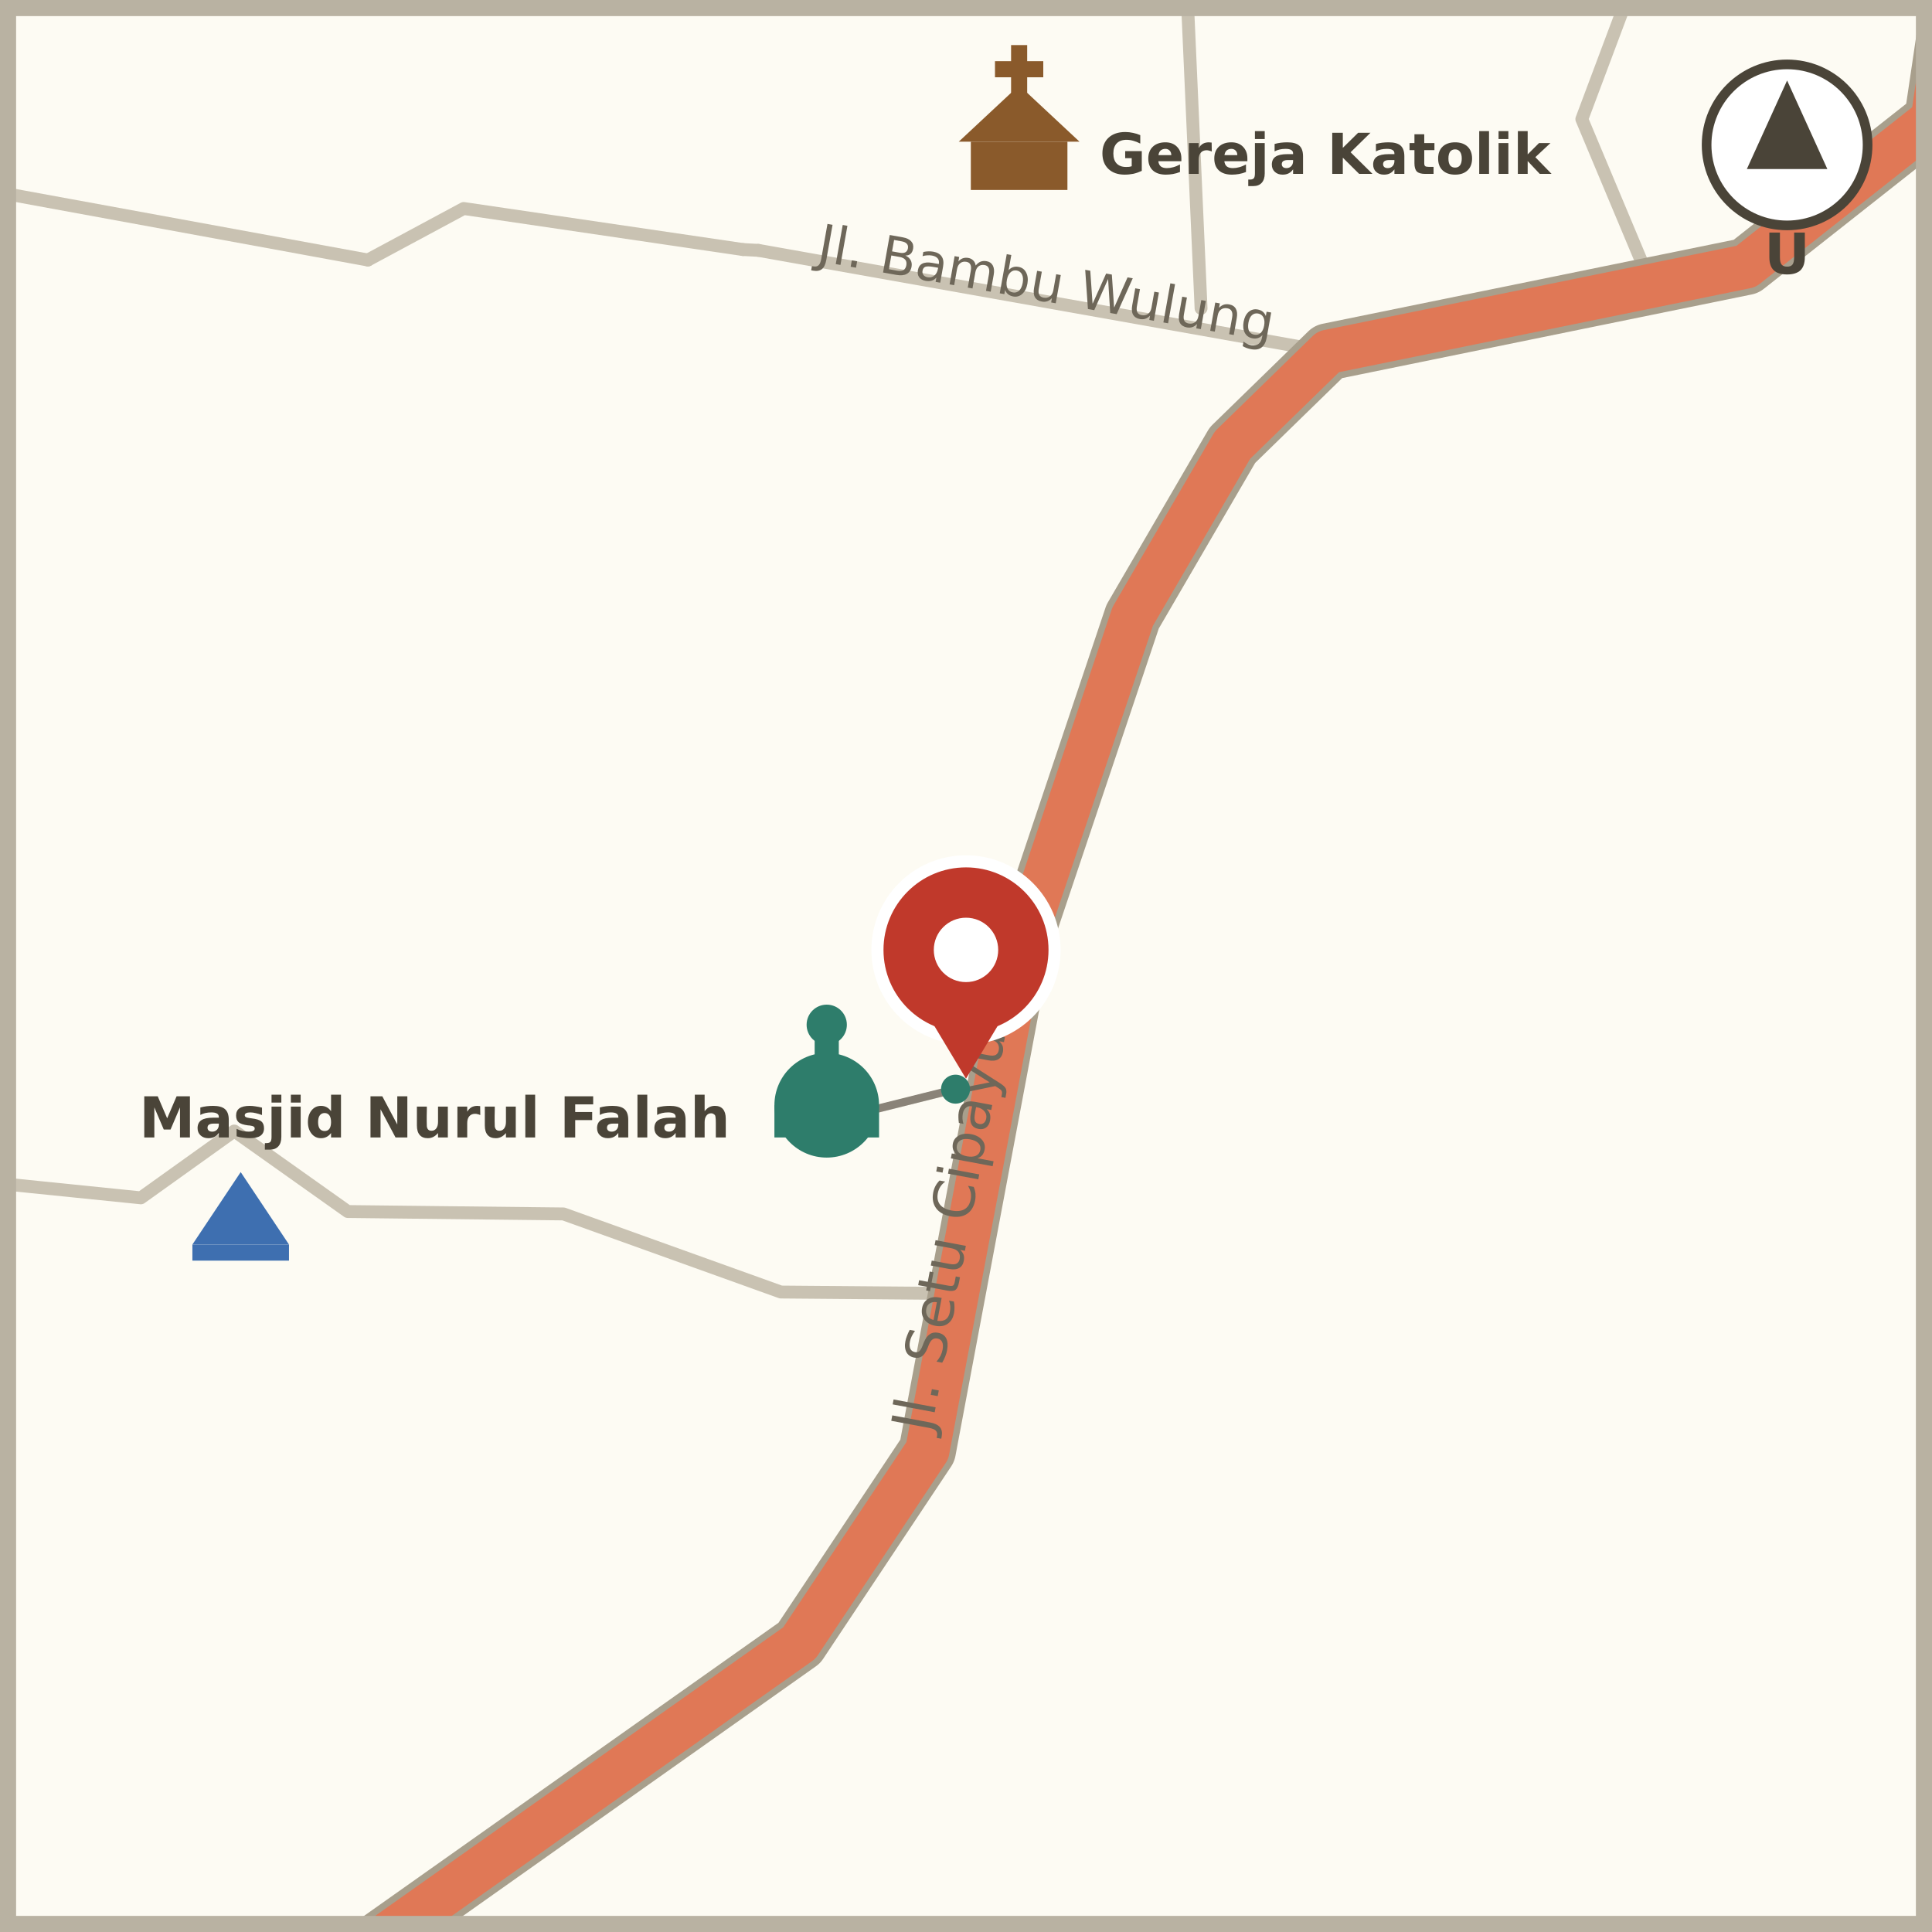
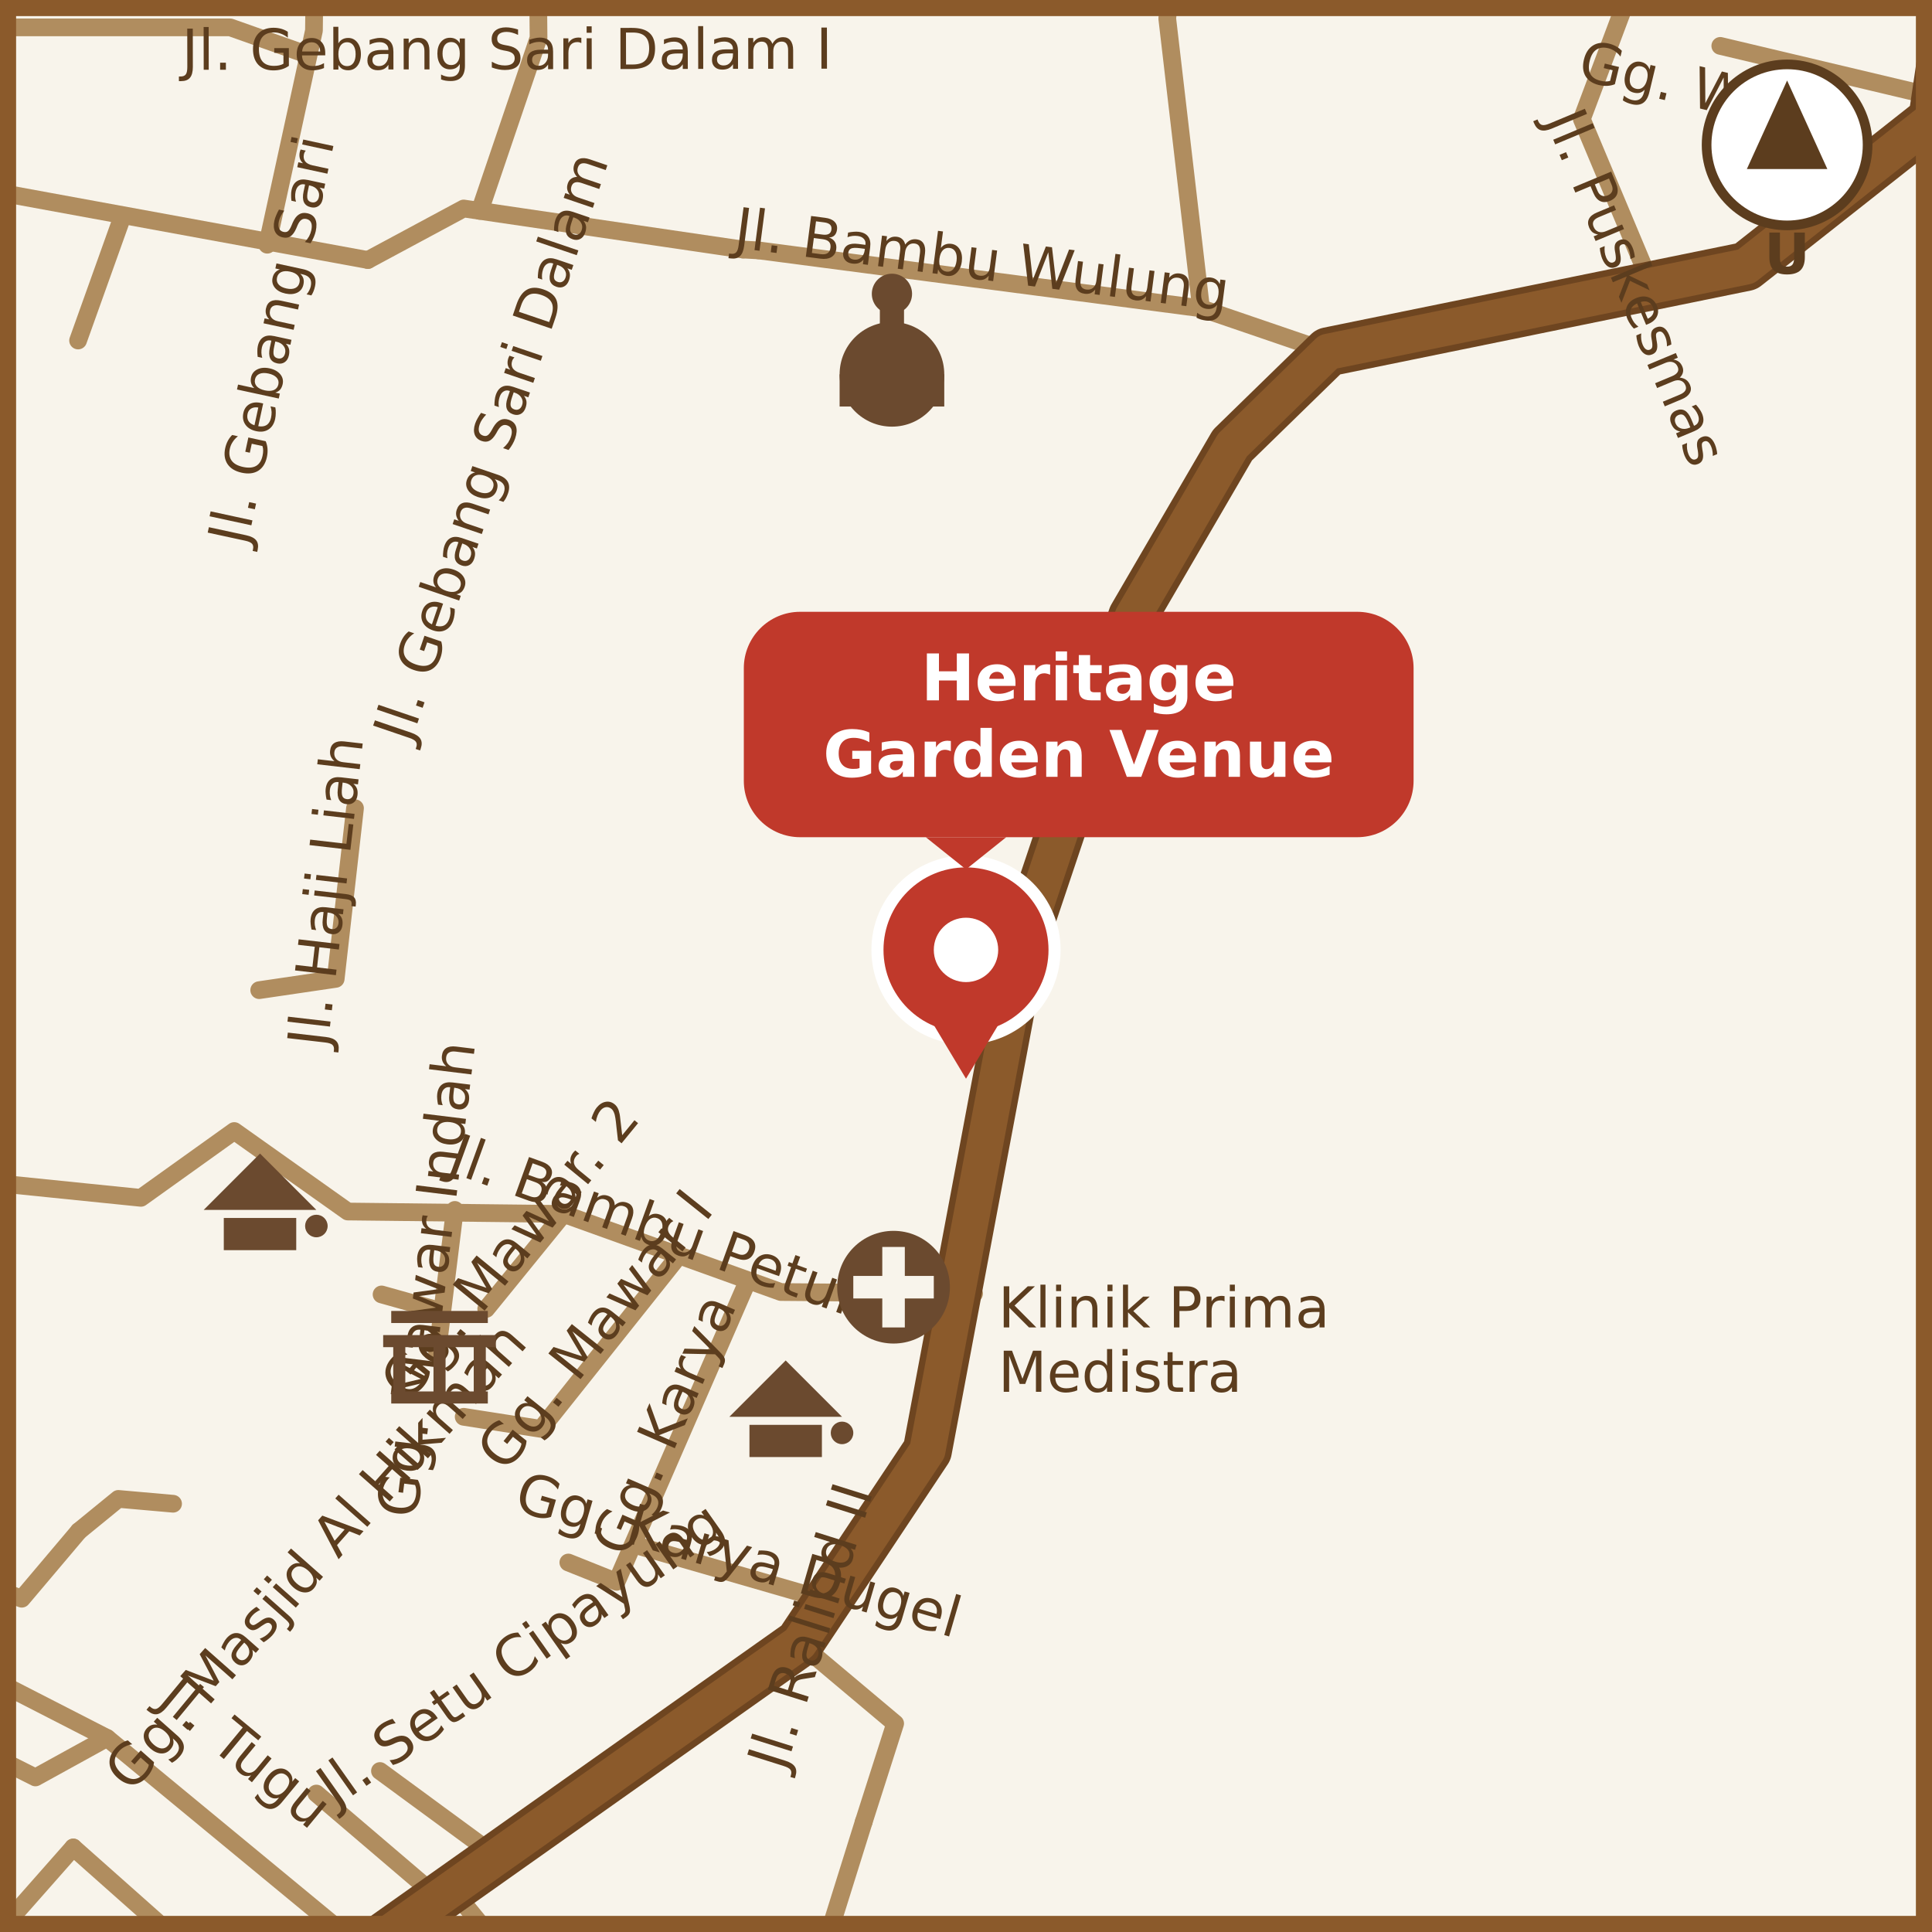
<svg xmlns="http://www.w3.org/2000/svg" viewBox="0 0 240 240" width="240" height="240">
-   <rect x="0" y="0" width="240" height="240" fill="#FDFBF3" />
-   <path d="M-11.0,145.9 L17.5,148.8 L29.1,140.5 L43.2,150.5 L70.0,150.8 L97.0,160.5 L121.0,160.7" fill="none" stroke="#C9C2B2" stroke-width="1.6" stroke-linecap="round" stroke-linejoin="round" />
-   <path d="M146.8,-15.7 L149.2,38.3" fill="none" stroke="#C9C2B2" stroke-width="1.6" stroke-linecap="round" stroke-linejoin="round" />
-   <path d="M207.9,-15.6 L196.5,14.8 L205.6,36.5" fill="none" stroke="#C9C2B2" stroke-width="1.6" stroke-linecap="round" stroke-linejoin="round" />
-   <path d="M45.7,32.3 L-5.6,22.9" fill="none" stroke="#C9C2B2" stroke-width="1.6" stroke-linecap="round" stroke-linejoin="round" />
-   <path d="M94.2,31.1 L92.3,31.0" fill="none" stroke="#C9C2B2" stroke-width="1.6" stroke-linecap="round" stroke-linejoin="round" />
-   <path d="M165.0,43.7 L94.2,31.1" fill="none" stroke="#C9C2B2" stroke-width="1.6" stroke-linecap="round" stroke-linejoin="round" />
-   <path d="M-17.5,125.6 L-17.4,126.4" fill="none" stroke="#C9C2B2" stroke-width="1.6" stroke-linecap="round" stroke-linejoin="round" />
-   <path d="M92.3,31.0 L57.6,25.9 L45.7,32.3" fill="none" stroke="#C9C2B2" stroke-width="1.6" stroke-linecap="round" stroke-linejoin="round" />
-   <path d="M32.7,251.2 L99.3,204.1 L115.2,180.2 L127.0,117.4 L140.7,76.6 L153.1,55.3 L165.0,43.7 L216.9,33.1 L240.1,14.8 L244.0,-11.5" fill="none" stroke="#A89F8C" stroke-width="7.1" stroke-linecap="round" stroke-linejoin="round" />
-   <path d="M32.7,251.2 L99.3,204.1 L115.2,180.2 L127.0,117.4 L140.7,76.6 L153.1,55.3 L165.0,43.7 L216.9,33.1 L240.1,14.8 L244.0,-11.5" fill="none" stroke="#E07856" stroke-width="5.5" stroke-linecap="round" stroke-linejoin="round" />
-   <text x="121.1" y="148.8" text-anchor="middle" transform="rotate(-79.4 121.1 148.8)" font-family="Verdana, DejaVu Sans, sans-serif" font-size="7" fill="#6E6759">Jl. Setu Cipayung</text>
-   <text x="129.6" y="37.4" text-anchor="middle" transform="rotate(10.1 129.6 37.4)" font-family="Verdana, DejaVu Sans, sans-serif" font-size="6.5" fill="#6E6759">Jl. Bambu Wulung</text>
-   <line x1="118.7" y1="135.3" x2="102.7" y2="139.3" stroke="#8A8378" stroke-width="1" />
-   <circle cx="118.7" cy="135.3" r="1.8" fill="#2E7D6B" />
-   <g fill="#2E7D6B">
-     <circle cx="102.7" cy="137.3" r="6.5" />
-     <rect x="96.2" y="137.3" width="13.0" height="4.0" />
-     <rect x="101.2" y="128.3" width="3.0" height="9.0" />
-     <circle cx="102.7" cy="127.3" r="2.5" />
+   <rect x="0" y="0" width="240" height="240" fill="#F8F4EB" />
+   <path d="M-11.0,145.9 L17.5,148.8 L29.1,140.5 L43.2,150.5 L70.0,150.8 L97.0,160.5 L121.0,160.7" fill="none" stroke="#B08D5F" stroke-width="2.2" stroke-linecap="round" stroke-linejoin="round" />
+   <path d="M146.8,-15.7 L145.0,2.3 L149.2,38.3" fill="none" stroke="#B08D5F" stroke-width="2.2" stroke-linecap="round" stroke-linejoin="round" />
+   <path d="M136.6,87.0 L108.9,86.6" fill="none" stroke="#B08D5F" stroke-width="2.2" stroke-linecap="round" stroke-linejoin="round" />
+   <path d="M241.1,12.2 L213.7,5.7" fill="none" stroke="#B08D5F" stroke-width="2.2" stroke-linecap="round" stroke-linejoin="round" />
+   <path d="M207.9,-15.6 L196.5,14.8 L205.6,36.5" fill="none" stroke="#B08D5F" stroke-width="2.2" stroke-linecap="round" stroke-linejoin="round" />
+   <path d="M45.7,32.3 L-5.6,22.9" fill="none" stroke="#B08D5F" stroke-width="2.2" stroke-linecap="round" stroke-linejoin="round" />
+   <path d="M57.6,176.0 L67.2,177.5 L84.4,155.9" fill="none" stroke="#B08D5F" stroke-width="2.2" stroke-linecap="round" stroke-linejoin="round" />
+   <path d="M61.3,231.0 L59.6,229.1" fill="none" stroke="#B08D5F" stroke-width="2.2" stroke-linecap="round" stroke-linejoin="round" />
+   <path d="M54.3,235.6 L39.3,222.8" fill="none" stroke="#B08D5F" stroke-width="2.2" stroke-linecap="round" stroke-linejoin="round" />
+   <path d="M13.3,215.9 L-2.7,207.7" fill="none" stroke="#B08D5F" stroke-width="2.2" stroke-linecap="round" stroke-linejoin="round" />
+   <path d="M78.8,191.9 L103.4,199.0" fill="none" stroke="#B08D5F" stroke-width="2.2" stroke-linecap="round" stroke-linejoin="round" />
+   <path d="M92.8,159.3 L76.6,196.5 L70.6,194.1" fill="none" stroke="#B08D5F" stroke-width="2.2" stroke-linecap="round" stroke-linejoin="round" />
+   <path d="M56.5,150.3 L54.3,168.1" fill="none" stroke="#B08D5F" stroke-width="2.2" stroke-linecap="round" stroke-linejoin="round" />
+   <path d="M-15.4,210.6 L-5.2,195.6 L2.7,198.6 L9.8,190.2" fill="none" stroke="#B08D5F" stroke-width="2.2" stroke-linecap="round" stroke-linejoin="round" />
+   <path d="M44.8,241.9 L13.3,215.9 L4.4,220.8 L-17.5,209.8" fill="none" stroke="#B08D5F" stroke-width="2.2" stroke-linecap="round" stroke-linejoin="round" />
+   <path d="M-10.4,251.6 L9.1,229.5" fill="none" stroke="#B08D5F" stroke-width="2.2" stroke-linecap="round" stroke-linejoin="round" />
+   <path d="M94.2,31.1 L92.3,31.0" fill="none" stroke="#B08D5F" stroke-width="2.2" stroke-linecap="round" stroke-linejoin="round" />
+   <path d="M165.0,43.7 L149.2,38.3 L94.2,31.1" fill="none" stroke="#B08D5F" stroke-width="2.2" stroke-linecap="round" stroke-linejoin="round" />
+   <path d="M33.2,30.4 L39.0,3.8 L39.2,-14.0" fill="none" stroke="#B08D5F" stroke-width="2.2" stroke-linecap="round" stroke-linejoin="round" />
+   <path d="M68.0,249.2 L56.0,234.5" fill="none" stroke="#B08D5F" stroke-width="2.2" stroke-linecap="round" stroke-linejoin="round" />
+   <path d="M107.3,226.3 L98.7,253.8 L70.3,255.4" fill="none" stroke="#B08D5F" stroke-width="2.2" stroke-linecap="round" stroke-linejoin="round" />
+   <path d="M-17.8,-3.3 L-10.2,3.4 L28.6,3.4 L38.2,6.8" fill="none" stroke="#B08D5F" stroke-width="2.2" stroke-linecap="round" stroke-linejoin="round" />
+   <path d="M59.6,26.2 L66.9,4.7 L66.8,-6.6 L70.4,-10.6" fill="none" stroke="#B08D5F" stroke-width="2.2" stroke-linecap="round" stroke-linejoin="round" />
+   <path d="M15.1,27.2 L9.7,42.3" fill="none" stroke="#B08D5F" stroke-width="2.2" stroke-linecap="round" stroke-linejoin="round" />
+   <path d="M32.2,123.0 L41.7,121.6 L44.1,100.4" fill="none" stroke="#B08D5F" stroke-width="2.2" stroke-linecap="round" stroke-linejoin="round" />
+   <path d="M70.0,150.8 L60.4,162.6" fill="none" stroke="#B08D5F" stroke-width="2.2" stroke-linecap="round" stroke-linejoin="round" />
+   <path d="M92.3,31.0 L57.6,25.9 L45.7,32.3" fill="none" stroke="#B08D5F" stroke-width="2.2" stroke-linecap="round" stroke-linejoin="round" />
+   <path d="M59.6,229.1 L47.2,220.0" fill="none" stroke="#B08D5F" stroke-width="2.2" stroke-linecap="round" stroke-linejoin="round" />
+   <path d="M19.8,239.0 L32.7,251.2" fill="none" stroke="#B08D5F" stroke-width="2.2" stroke-linecap="round" stroke-linejoin="round" />
+   <path d="M9.1,229.5 L19.8,239.0" fill="none" stroke="#B08D5F" stroke-width="2.2" stroke-linecap="round" stroke-linejoin="round" />
+   <path d="M9.8,190.2 L14.7,186.2 L21.5,186.8" fill="none" stroke="#B08D5F" stroke-width="2.2" stroke-linecap="round" stroke-linejoin="round" />
+   <path d="M99.3,204.1 L111.2,214.1 L107.3,226.3" fill="none" stroke="#B08D5F" stroke-width="2.2" stroke-linecap="round" stroke-linejoin="round" />
+   <path d="M54.9,162.9 L47.4,160.8" fill="none" stroke="#B08D5F" stroke-width="2.2" stroke-linecap="round" stroke-linejoin="round" />
+   <path d="M32.7,251.2 L99.3,204.1 L115.2,180.2 L127.0,117.4 L140.7,76.6 L153.1,55.3 L165.0,43.7 L216.9,33.1 L240.1,14.8 L244.0,-11.5" fill="none" stroke="#6E4520" stroke-width="6.1" stroke-linecap="round" stroke-linejoin="round" />
+   <path d="M32.7,251.2 L99.3,204.1 L115.2,180.2 L127.0,117.4 L140.7,76.6 L153.1,55.3 L165.0,43.7 L216.9,33.1 L240.1,14.8 L244.0,-11.5" fill="none" stroke="#8B5A2B" stroke-width="4.5" stroke-linecap="round" stroke-linejoin="round" />
+   <text x="66.0" y="207.4" text-anchor="middle" transform="rotate(-35.2 66.0 207.4)" font-family="Verdana, DejaVu Sans, sans-serif" font-size="7" fill="#5C3D1E">Jl. Setu Cipayung</text>
+   <text x="83.5" y="155.6" text-anchor="middle" transform="rotate(19.9 83.5 155.6)" font-family="Verdana, DejaVu Sans, sans-serif" font-size="7" fill="#5C3D1E">Jl. Bambu Petung</text>
+   <text x="212.1" y="13.7" text-anchor="middle" transform="rotate(13.5 212.1 13.7)" font-family="Verdana, DejaVu Sans, sans-serif" font-size="7" fill="#5C3D1E">Gg. Waris</text>
+   <text x="201.0" y="36.6" text-anchor="middle" transform="rotate(67.3 201.0 36.6)" font-family="Verdana, DejaVu Sans, sans-serif" font-size="7" fill="#5C3D1E">Jl. Puskesmas</text>
+   <text x="121.7" y="34.7" text-anchor="middle" transform="rotate(7.4 121.7 34.7)" font-family="Verdana, DejaVu Sans, sans-serif" font-size="7" fill="#5C3D1E">Jl. Bambu Wulung</text>
+   <text x="75.8" y="166.7" text-anchor="middle" transform="rotate(-51.4 75.8 166.7)" font-family="Verdana, DejaVu Sans, sans-serif" font-size="7" fill="#5C3D1E">Gg. Mawar I</text>
+   <text x="29.0" y="219.5" text-anchor="middle" transform="rotate(39.6 29.0 219.5)" font-family="Verdana, DejaVu Sans, sans-serif" font-size="7" fill="#5C3D1E">Jl. Tugu</text>
+   <text x="91.1" y="195.5" text-anchor="middle" transform="rotate(16.2 91.1 195.5)" font-family="Verdana, DejaVu Sans, sans-serif" font-size="7" fill="#5C3D1E">Gg. Karya Dugel</text>
+   <text x="84.7" y="177.9" text-anchor="middle" transform="rotate(-66.5 84.7 177.9)" font-family="Verdana, DejaVu Sans, sans-serif" font-size="7" fill="#5C3D1E">Gg. Karya</text>
+   <text x="55.4" y="159.2" text-anchor="middle" transform="rotate(-83.0 55.4 159.2)" font-family="Verdana, DejaVu Sans, sans-serif" font-size="7" fill="#5C3D1E">Gg. Mawar Indah</text>
+   <text x="41.0" y="194.9" text-anchor="middle" transform="rotate(-48.5 41.0 194.9)" font-family="Verdana, DejaVu Sans, sans-serif" font-size="7" fill="#5C3D1E">Gg. Masjid Al Hikmah</text>
+   <text x="36.1" y="42.7" text-anchor="middle" transform="rotate(-77.8 36.1 42.7)" font-family="Verdana, DejaVu Sans, sans-serif" font-size="7" fill="#5C3D1E">Jl. Gebang Sari</text>
+   <text x="103.0" y="202.7" text-anchor="middle" transform="rotate(-72.5 103.0 202.7)" font-family="Verdana, DejaVu Sans, sans-serif" font-size="7" fill="#5C3D1E">Jl. Ralind II</text>
+   <text x="63.0" y="8.6" text-anchor="middle" transform="rotate(-0.1 63.0 8.6)" font-family="Verdana, DejaVu Sans, sans-serif" font-size="7" fill="#5C3D1E">Jl. Gebang Sari Dalam I</text>
+   <text x="63.3" y="56.2" text-anchor="middle" transform="rotate(-71.2 63.3 56.2)" font-family="Verdana, DejaVu Sans, sans-serif" font-size="7" fill="#5C3D1E">Jl. Gebang Sari Dalam</text>
+   <text x="42.9" y="111.0" text-anchor="middle" transform="rotate(-83.4 42.9 111.0)" font-family="Verdana, DejaVu Sans, sans-serif" font-size="7" fill="#5C3D1E">Jl. Haji Liah</text>
+   <text x="65.2" y="156.7" text-anchor="middle" transform="rotate(-50.7 65.2 156.7)" font-family="Verdana, DejaVu Sans, sans-serif" font-size="7" fill="#5C3D1E">Gg. Mawar. 2</text>
+   <g fill="#6B4A2F">
+     <circle cx="111.0" cy="159.9" r="7" />
+     <rect x="109.6" y="154.9" width="2.8" height="10" fill="#F8F4EB" />
+     <rect x="106.0" y="158.5" width="10" height="2.8" fill="#F8F4EB" />
  </g>
-   <text x="90.7" y="141.3" text-anchor="end" font-family="Verdana, DejaVu Sans, sans-serif" font-size="7" font-weight="bold" fill="#4A4438">Masjid Nurul Falah</text>
-   <g fill="#8A5A2B">
-     <rect x="120.6" y="17.6" width="12.0" height="6.0" />
-     <polygon points="119.1,17.6 134.1,17.6 126.6,10.6" />
-     <rect x="125.6" y="5.6" width="2.0" height="6.0" />
-     <rect x="123.6" y="7.6" width="6.0" height="2.0" />
+   <g fill="#6B4A2F">
+     <polygon points="90.6,176.0 104.6,176.0 97.6,169.0" />
+     <path d="M93.1 177.0 V181.0 H102.1 V177.0" />
+     <circle cx="104.6" cy="178.0" r="1.4" />
  </g>
-   <text x="136.6" y="21.6" font-family="Verdana, DejaVu Sans, sans-serif" font-size="7" font-weight="bold" fill="#4A4438">Gereja Katolik</text>
-   <g fill="#3E6FB0">
-     <polygon points="23.9,154.6 35.9,154.6 29.9,145.6" />
-     <rect x="23.9" y="154.6" width="12.0" height="2.0" />
+   <g fill="#6B4A2F">
+     <circle cx="110.8" cy="46.5" r="6.5" />
+     <rect x="104.3" y="46.5" width="13" height="4" />
+     <rect x="109.3" y="37.5" width="3" height="9" />
+     <circle cx="110.8" cy="36.5" r="2.5" />
  </g>
+   <g stroke="#6B4A2F" stroke-width="1.5" fill="none">
+     <path d="M48.6 173.6 H60.6 M49.6 173.6 V166.6 M54.6 173.6 V166.6 M59.6 173.6 V166.6 M47.6 166.6 H61.6 M48.6 163.6 H60.6" />
+   </g>
+   <g fill="#6B4A2F">
+     <polygon points="25.3,150.3 39.3,150.3 32.3,143.3" />
+     <path d="M27.8 151.3 V155.3 H36.8 V151.3" />
+     <circle cx="39.3" cy="152.3" r="1.4" />
+   </g>
+   <text x="124.0" y="164.9" text-anchor="start" font-family="Verdana, DejaVu Sans, sans-serif" font-size="7" fill="#5C3D1E">Klinik Prima</text>
+   <text x="124.0" y="172.9" text-anchor="start" font-family="Verdana, DejaVu Sans, sans-serif" font-size="7" fill="#5C3D1E">Medistra</text>
  <g>
    <ellipse cx="120.0" cy="118.0" rx="11" ry="11" fill="#C0392B" stroke="white" stroke-width="1.5" />
    <polygon points="114.0,124.0 126.0,124.0 120.0,134.0" fill="#C0392B" />
    <circle cx="120.0" cy="118.0" r="4" fill="white" />
  </g>
+   <rect x="92.4" y="76.0" width="83.2" height="28.0" rx="7" fill="#C0392B" />
+   <text x="134.0" y="87.0" text-anchor="middle" font-family="Verdana, DejaVu Sans, sans-serif" font-size="8" font-weight="bold" fill="white">Heritage</text>
+   <text x="134.0" y="96.5" text-anchor="middle" font-family="Verdana, DejaVu Sans, sans-serif" font-size="8" font-weight="bold" fill="white">Garden Venue</text>
+   <polygon points="115.0,104.0 125.0,104.0 120.0,108.0" fill="#C0392B" />
  <g>
-     <circle cx="222" cy="18" r="10" fill="white" stroke="#4A4438" stroke-width="1.2" />
-     <polygon points="222,10 217,21 227,21" fill="#4A4438" />
-     <text x="222" y="34" text-anchor="middle" font-family="Verdana, DejaVu Sans, sans-serif" font-size="7" font-weight="bold" fill="#4A4438">U</text>
+     <circle cx="222" cy="18" r="10" fill="white" stroke="#5C3D1E" stroke-width="1.2" />
+     <polygon points="222,10 217,21 227,21" fill="#5C3D1E" />
+     <text x="222" y="34" text-anchor="middle" font-family="Verdana, DejaVu Sans, sans-serif" font-size="7" font-weight="bold" fill="#5C3D1E">U</text>
  </g>
-   <rect x="1" y="1" width="238" height="238" fill="none" stroke="#B9B2A2" stroke-width="2" />
+   <rect x="1" y="1" width="238" height="238" fill="none" stroke="#8B5A2B" stroke-width="2" />
</svg>
